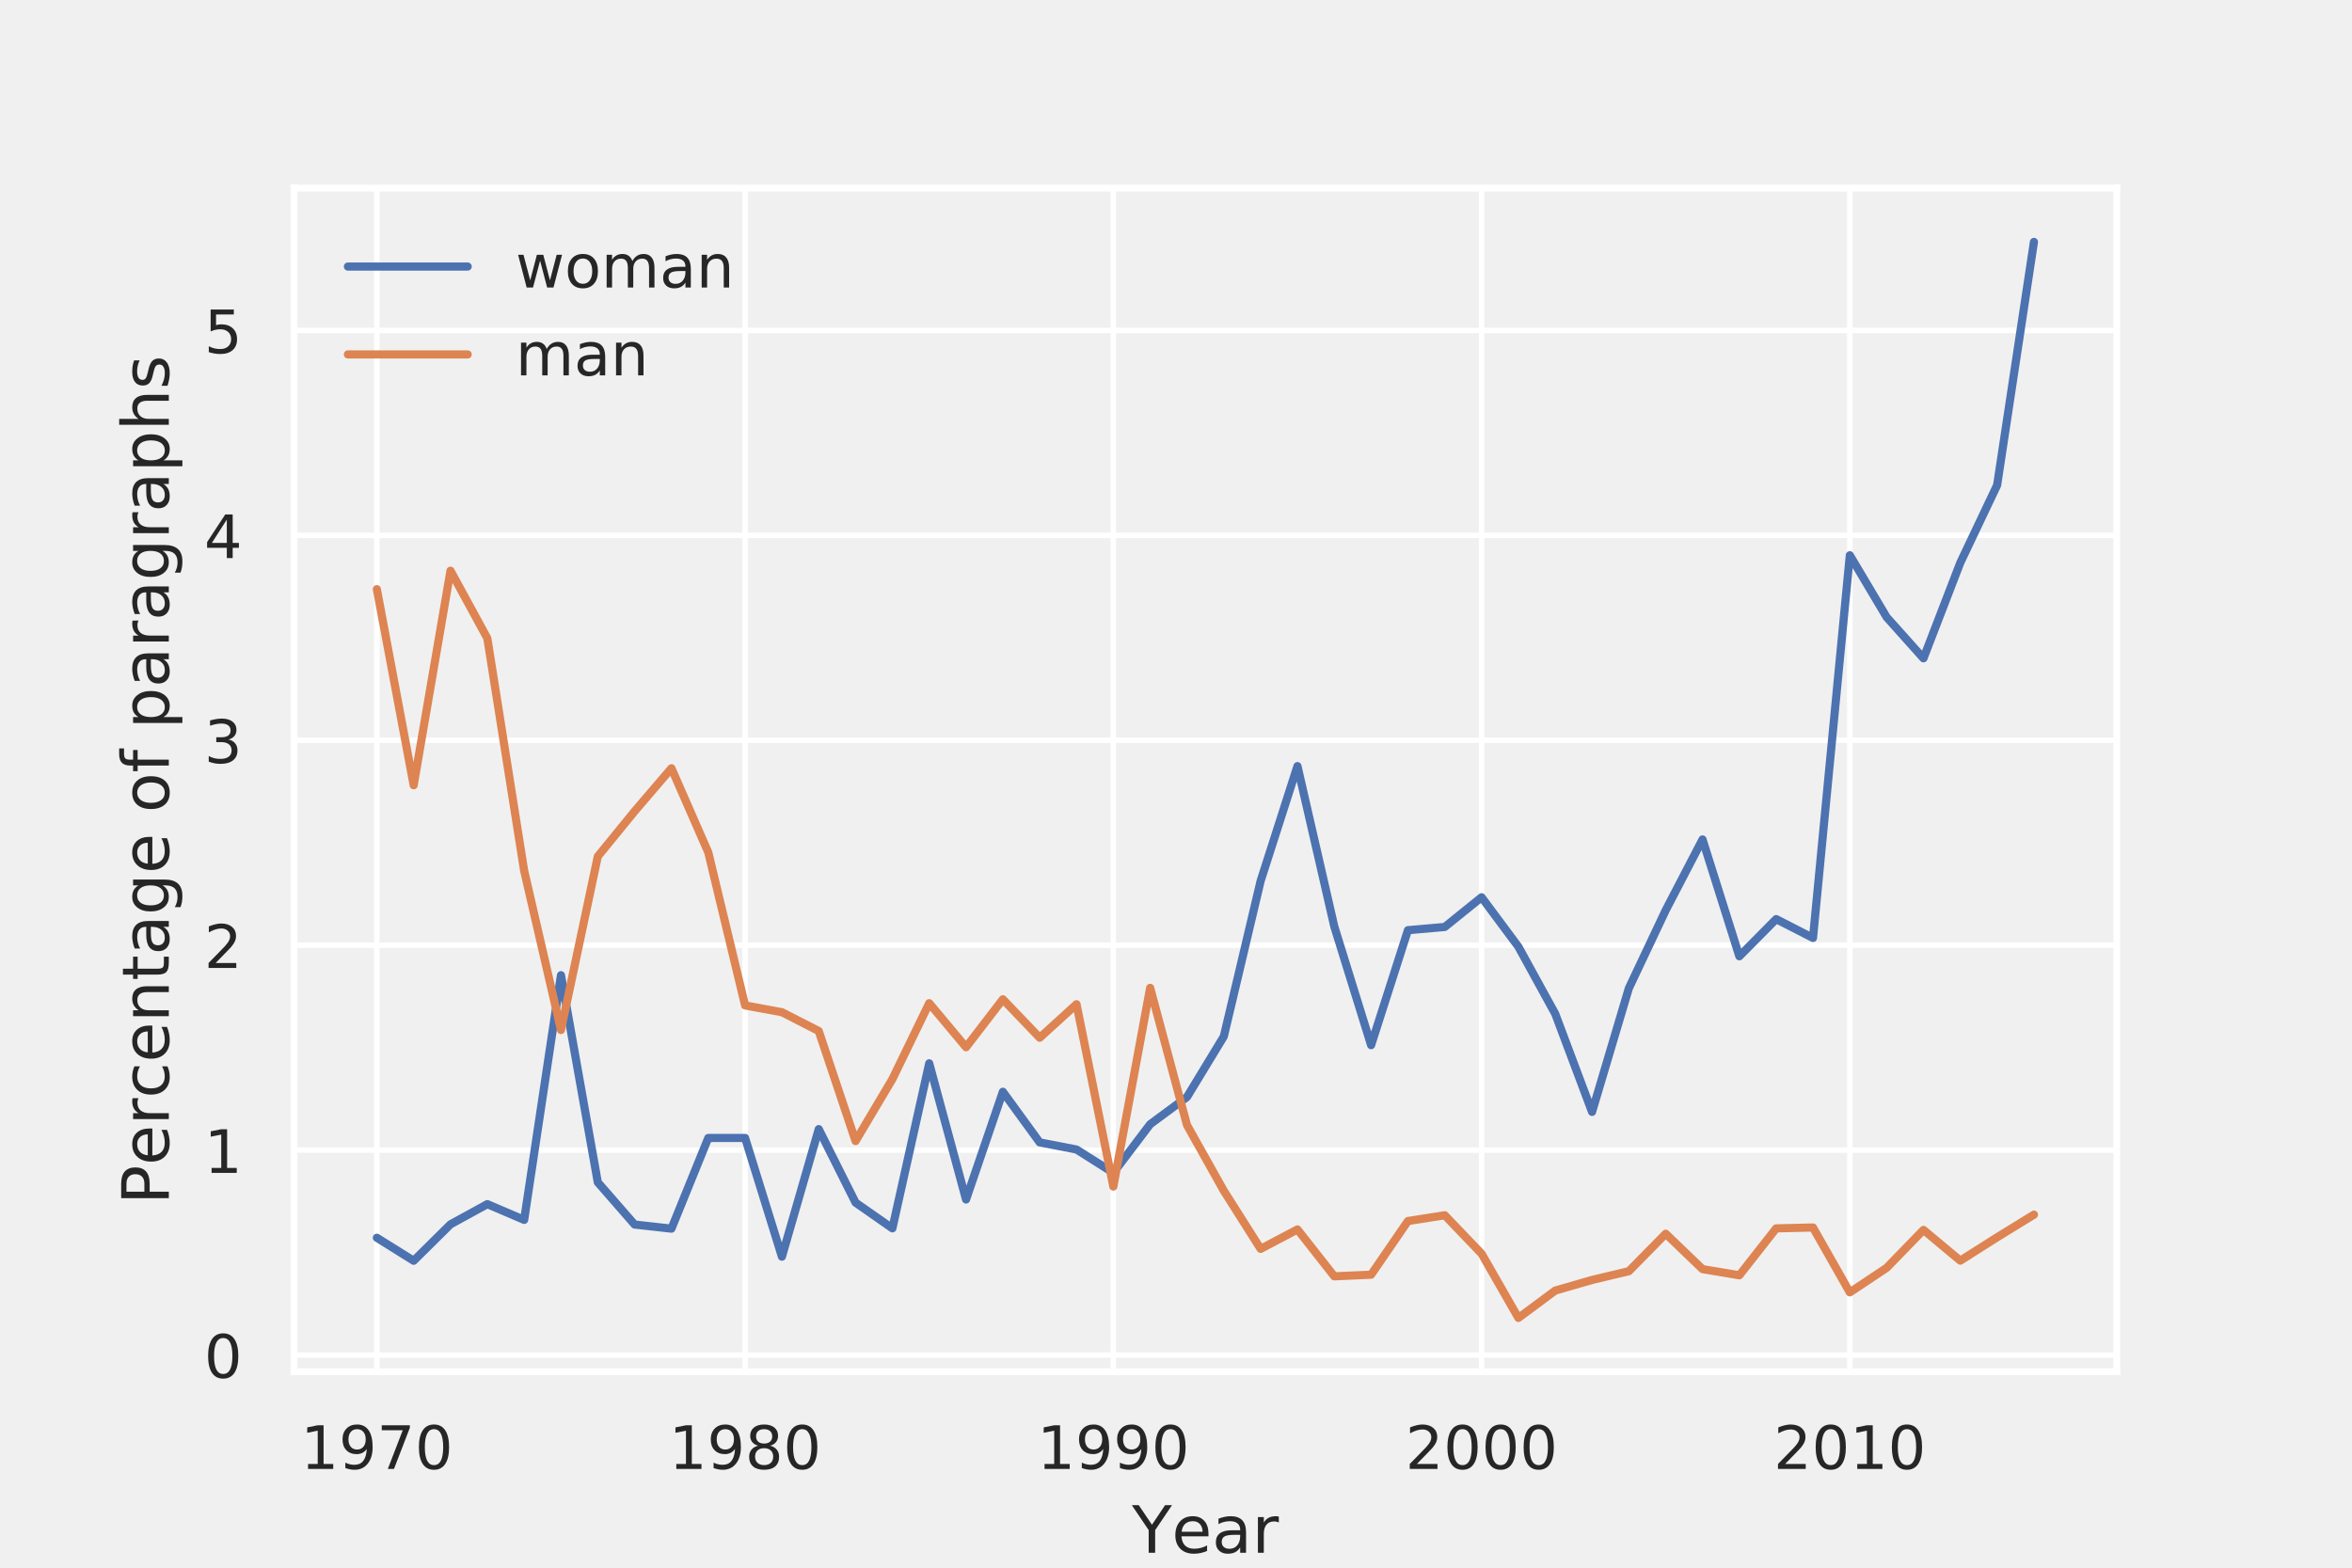
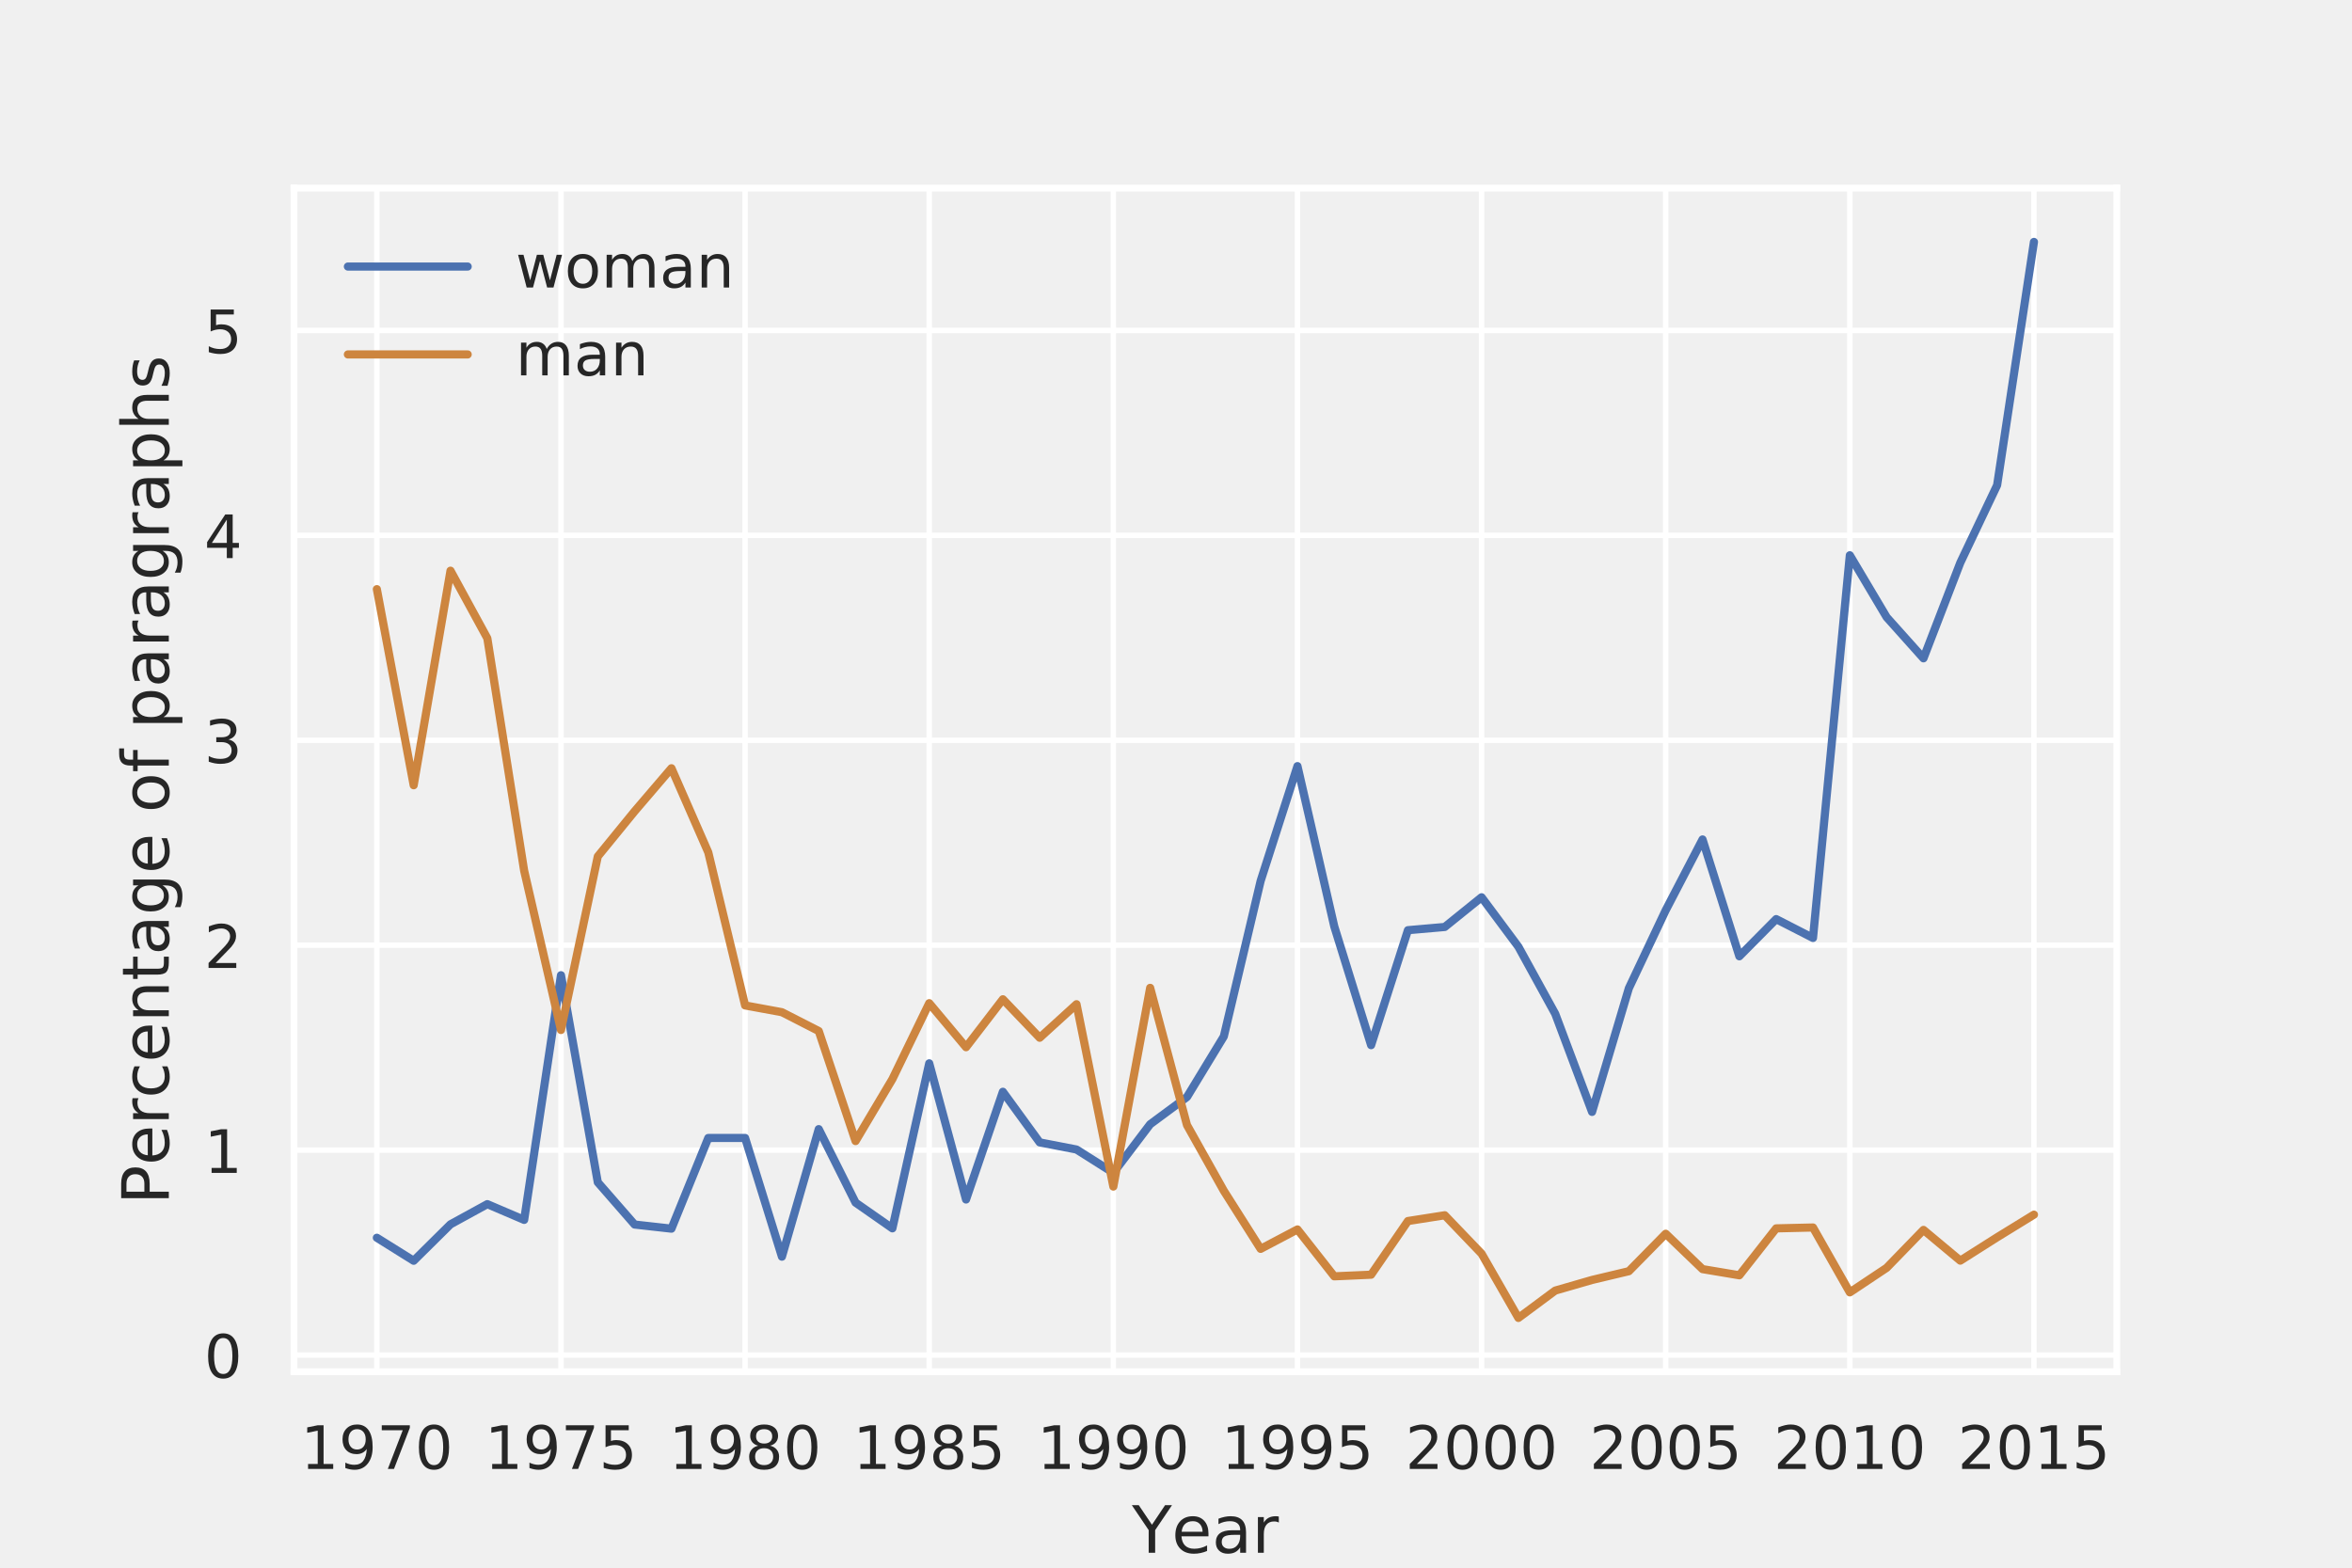
<svg xmlns="http://www.w3.org/2000/svg" xmlns:xlink="http://www.w3.org/1999/xlink" height="288pt" version="1.1" viewBox="0 0 432 288" width="432pt">
  <defs>
    <style type="text/css">
*{stroke-linecap:butt;stroke-linejoin:round;}
  </style>
  </defs>
  <g id="figure_1">
    <g id="patch_1">
      <path d="M 0 288  L 432 288  L 432 0  L 0 0  z " style="fill:none;" />
    </g>
    <g id="axes_1">
      <g id="patch_2">
        <path d="M 54 252  L 388.8 252  L 388.8 34.56  L 54 34.56  z " style="fill:none;" />
      </g>
      <g id="matplotlib.axis_1">
        <g id="xtick_1">
          <g id="line2d_1">
-             <path clip-path="url(#pd623289b02)" d="M 69.218 252  L 69.218 34.56  " style="fill:none;stroke:#ffffff;stroke-linecap:round;" />
+             <path clip-path="url(#p6d43232df7)" d="M 69.218 252  L 69.218 34.56  " style="fill:none;stroke:#ffffff;stroke-linecap:round;" />
          </g>
          <g id="text_1">
            <defs>
              <path d="M 12.406 8.297  L 28.516 8.297  L 28.516 63.922  L 10.984 60.406  L 10.984 69.391  L 28.422 72.906  L 38.281 72.906  L 38.281 8.297  L 54.391 8.297  L 54.391 0  L 12.406 0  z " id="DejaVuSans-49" />
              <path d="M 10.984 1.516  L 10.984 10.5  Q 14.703 8.734 18.5 7.812  Q 22.312 6.891 25.984 6.891  Q 35.75 6.891 40.891 13.453  Q 46.047 20.016 46.781 33.406  Q 43.953 29.203 39.594 26.953  Q 35.25 24.703 29.984 24.703  Q 19.047 24.703 12.672 31.312  Q 6.297 37.938 6.297 49.422  Q 6.297 60.641 12.938 67.422  Q 19.578 74.219 30.609 74.219  Q 43.266 74.219 49.922 64.516  Q 56.594 54.828 56.594 36.375  Q 56.594 19.141 48.406 8.859  Q 40.234 -1.422 26.422 -1.422  Q 22.703 -1.422 18.891 -0.688  Q 15.094 0.047 10.984 1.516  z M 30.609 32.422  Q 37.25 32.422 41.125 36.953  Q 45.016 41.5 45.016 49.422  Q 45.016 57.281 41.125 61.844  Q 37.25 66.406 30.609 66.406  Q 23.969 66.406 20.094 61.844  Q 16.219 57.281 16.219 49.422  Q 16.219 41.5 20.094 36.953  Q 23.969 32.422 30.609 32.422  z " id="DejaVuSans-57" />
              <path d="M 8.203 72.906  L 55.078 72.906  L 55.078 68.703  L 28.609 0  L 18.312 0  L 43.219 64.594  L 8.203 64.594  z " id="DejaVuSans-55" />
              <path d="M 31.781 66.406  Q 24.172 66.406 20.328 58.906  Q 16.5 51.422 16.5 36.375  Q 16.5 21.391 20.328 13.891  Q 24.172 6.391 31.781 6.391  Q 39.453 6.391 43.281 13.891  Q 47.125 21.391 47.125 36.375  Q 47.125 51.422 43.281 58.906  Q 39.453 66.406 31.781 66.406  z M 31.781 74.219  Q 44.047 74.219 50.516 64.516  Q 56.984 54.828 56.984 36.375  Q 56.984 17.969 50.516 8.266  Q 44.047 -1.422 31.781 -1.422  Q 19.531 -1.422 13.062 8.266  Q 6.594 17.969 6.594 36.375  Q 6.594 54.828 13.062 64.516  Q 19.531 74.219 31.781 74.219  z " id="DejaVuSans-48" />
            </defs>
            <g style="fill:#262626;" transform="translate(55.22068 269.8583)scale(0.11 -0.11)">
              <use xlink:href="#DejaVuSans-49" />
              <use x="63.623" xlink:href="#DejaVuSans-57" />
              <use x="127.246" xlink:href="#DejaVuSans-55" />
              <use x="190.869" xlink:href="#DejaVuSans-48" />
            </g>
          </g>
        </g>
        <g id="xtick_2">
          <g id="line2d_2">
-             <path clip-path="url(#pd623289b02)" d="M 136.855 252  L 136.855 34.56  " style="fill:none;stroke:#ffffff;stroke-linecap:round;" />
+             <path clip-path="url(#p6d43232df7)" d="M 103.036 252  L 103.036 34.56  " style="fill:none;stroke:#ffffff;stroke-linecap:round;" />
          </g>
          <g id="text_2">
            <defs>
-               <path d="M 31.781 34.625  Q 24.75 34.625 20.719 30.859  Q 16.703 27.094 16.703 20.516  Q 16.703 13.922 20.719 10.156  Q 24.75 6.391 31.781 6.391  Q 38.812 6.391 42.859 10.172  Q 46.922 13.969 46.922 20.516  Q 46.922 27.094 42.891 30.859  Q 38.875 34.625 31.781 34.625  z M 21.922 38.812  Q 15.578 40.375 12.031 44.719  Q 8.5 49.078 8.5 55.328  Q 8.5 64.062 14.719 69.141  Q 20.953 74.219 31.781 74.219  Q 42.672 74.219 48.875 69.141  Q 55.078 64.062 55.078 55.328  Q 55.078 49.078 51.531 44.719  Q 48 40.375 41.703 38.812  Q 48.828 37.156 52.797 32.312  Q 56.781 27.484 56.781 20.516  Q 56.781 9.906 50.312 4.234  Q 43.844 -1.422 31.781 -1.422  Q 19.734 -1.422 13.25 4.234  Q 6.781 9.906 6.781 20.516  Q 6.781 27.484 10.781 32.312  Q 14.797 37.156 21.922 38.812  z M 18.312 54.391  Q 18.312 48.734 21.844 45.562  Q 25.391 42.391 31.781 42.391  Q 38.141 42.391 41.719 45.562  Q 45.312 48.734 45.312 54.391  Q 45.312 60.062 41.719 63.234  Q 38.141 66.406 31.781 66.406  Q 25.391 66.406 21.844 63.234  Q 18.312 60.062 18.312 54.391  z " id="DejaVuSans-56" />
-             </defs>
-             <g style="fill:#262626;" transform="translate(122.857 269.8583)scale(0.11 -0.11)">
-               <use xlink:href="#DejaVuSans-49" />
-               <use x="63.623" xlink:href="#DejaVuSans-57" />
-               <use x="127.246" xlink:href="#DejaVuSans-56" />
-               <use x="190.869" xlink:href="#DejaVuSans-48" />
+               <path d="M 10.797 72.906  L 49.516 72.906  L 49.516 64.594  L 19.828 64.594  L 19.828 46.734  Q 21.969 47.469 24.109 47.828  Q 26.266 48.188 28.422 48.188  Q 40.625 48.188 47.75 41.5  Q 54.891 34.812 54.891 23.391  Q 54.891 11.625 47.562 5.094  Q 40.234 -1.422 26.906 -1.422  Q 22.312 -1.422 17.547 -0.641  Q 12.797 0.141 7.719 1.703  L 7.719 11.625  Q 12.109 9.234 16.797 8.062  Q 21.484 6.891 26.703 6.891  Q 35.156 6.891 40.078 11.328  Q 45.016 15.766 45.016 23.391  Q 45.016 31 40.078 35.438  Q 35.156 39.891 26.703 39.891  Q 22.75 39.891 18.812 39.016  Q 14.891 38.141 10.797 36.281  z " id="DejaVuSans-53" />
+             </defs>
+             <g style="fill:#262626;" transform="translate(89.03886 269.8583)scale(0.11 -0.11)">
+               <use xlink:href="#DejaVuSans-49" />
+               <use x="63.623" xlink:href="#DejaVuSans-57" />
+               <use x="127.246" xlink:href="#DejaVuSans-55" />
+               <use x="190.869" xlink:href="#DejaVuSans-53" />
            </g>
          </g>
        </g>
        <g id="xtick_3">
          <g id="line2d_3">
-             <path clip-path="url(#pd623289b02)" d="M 204.491 252  L 204.491 34.56  " style="fill:none;stroke:#ffffff;stroke-linecap:round;" />
+             <path clip-path="url(#p6d43232df7)" d="M 136.855 252  L 136.855 34.56  " style="fill:none;stroke:#ffffff;stroke-linecap:round;" />
          </g>
          <g id="text_3">
-             <g style="fill:#262626;" transform="translate(190.4934 269.8583)scale(0.11 -0.11)">
-               <use xlink:href="#DejaVuSans-49" />
-               <use x="63.623" xlink:href="#DejaVuSans-57" />
-               <use x="127.246" xlink:href="#DejaVuSans-57" />
+             <defs>
+               <path d="M 31.781 34.625  Q 24.75 34.625 20.719 30.859  Q 16.703 27.094 16.703 20.516  Q 16.703 13.922 20.719 10.156  Q 24.75 6.391 31.781 6.391  Q 38.812 6.391 42.859 10.172  Q 46.922 13.969 46.922 20.516  Q 46.922 27.094 42.891 30.859  Q 38.875 34.625 31.781 34.625  z M 21.922 38.812  Q 15.578 40.375 12.031 44.719  Q 8.5 49.078 8.5 55.328  Q 8.5 64.062 14.719 69.141  Q 20.953 74.219 31.781 74.219  Q 42.672 74.219 48.875 69.141  Q 55.078 64.062 55.078 55.328  Q 55.078 49.078 51.531 44.719  Q 48 40.375 41.703 38.812  Q 48.828 37.156 52.797 32.312  Q 56.781 27.484 56.781 20.516  Q 56.781 9.906 50.312 4.234  Q 43.844 -1.422 31.781 -1.422  Q 19.734 -1.422 13.25 4.234  Q 6.781 9.906 6.781 20.516  Q 6.781 27.484 10.781 32.312  Q 14.797 37.156 21.922 38.812  z M 18.312 54.391  Q 18.312 48.734 21.844 45.562  Q 25.391 42.391 31.781 42.391  Q 38.141 42.391 41.719 45.562  Q 45.312 48.734 45.312 54.391  Q 45.312 60.062 41.719 63.234  Q 38.141 66.406 31.781 66.406  Q 25.391 66.406 21.844 63.234  Q 18.312 60.062 18.312 54.391  z " id="DejaVuSans-56" />
+             </defs>
+             <g style="fill:#262626;" transform="translate(122.857 269.8583)scale(0.11 -0.11)">
+               <use xlink:href="#DejaVuSans-49" />
+               <use x="63.623" xlink:href="#DejaVuSans-57" />
+               <use x="127.246" xlink:href="#DejaVuSans-56" />
              <use x="190.869" xlink:href="#DejaVuSans-48" />
            </g>
          </g>
        </g>
        <g id="xtick_4">
          <g id="line2d_4">
-             <path clip-path="url(#pd623289b02)" d="M 272.127 252  L 272.127 34.56  " style="fill:none;stroke:#ffffff;stroke-linecap:round;" />
+             <path clip-path="url(#p6d43232df7)" d="M 170.673 252  L 170.673 34.56  " style="fill:none;stroke:#ffffff;stroke-linecap:round;" />
          </g>
          <g id="text_4">
+             <g style="fill:#262626;" transform="translate(156.6752 269.8583)scale(0.11 -0.11)">
+               <use xlink:href="#DejaVuSans-49" />
+               <use x="63.623" xlink:href="#DejaVuSans-57" />
+               <use x="127.246" xlink:href="#DejaVuSans-56" />
+               <use x="190.869" xlink:href="#DejaVuSans-53" />
+             </g>
+           </g>
+         </g>
+         <g id="xtick_5">
+           <g id="line2d_5">
+             <path clip-path="url(#p6d43232df7)" d="M 204.491 252  L 204.491 34.56  " style="fill:none;stroke:#ffffff;stroke-linecap:round;" />
+           </g>
+           <g id="text_5">
+             <g style="fill:#262626;" transform="translate(190.4934 269.8583)scale(0.11 -0.11)">
+               <use xlink:href="#DejaVuSans-49" />
+               <use x="63.623" xlink:href="#DejaVuSans-57" />
+               <use x="127.246" xlink:href="#DejaVuSans-57" />
+               <use x="190.869" xlink:href="#DejaVuSans-48" />
+             </g>
+           </g>
+         </g>
+         <g id="xtick_6">
+           <g id="line2d_6">
+             <path clip-path="url(#p6d43232df7)" d="M 238.309 252  L 238.309 34.56  " style="fill:none;stroke:#ffffff;stroke-linecap:round;" />
+           </g>
+           <g id="text_6">
+             <g style="fill:#262626;" transform="translate(224.3116 269.8583)scale(0.11 -0.11)">
+               <use xlink:href="#DejaVuSans-49" />
+               <use x="63.623" xlink:href="#DejaVuSans-57" />
+               <use x="127.246" xlink:href="#DejaVuSans-57" />
+               <use x="190.869" xlink:href="#DejaVuSans-53" />
+             </g>
+           </g>
+         </g>
+         <g id="xtick_7">
+           <g id="line2d_7">
+             <path clip-path="url(#p6d43232df7)" d="M 272.127 252  L 272.127 34.56  " style="fill:none;stroke:#ffffff;stroke-linecap:round;" />
+           </g>
+           <g id="text_7">
            <defs>
              <path d="M 19.188 8.297  L 53.609 8.297  L 53.609 0  L 7.328 0  L 7.328 8.297  Q 12.938 14.109 22.625 23.891  Q 32.328 33.688 34.812 36.531  Q 39.547 41.844 41.422 45.531  Q 43.312 49.219 43.312 52.781  Q 43.312 58.594 39.234 62.25  Q 35.156 65.922 28.609 65.922  Q 23.969 65.922 18.812 64.312  Q 13.672 62.703 7.812 59.422  L 7.812 69.391  Q 13.766 71.781 18.938 73  Q 24.125 74.219 28.422 74.219  Q 39.75 74.219 46.484 68.547  Q 53.219 62.891 53.219 53.422  Q 53.219 48.922 51.531 44.891  Q 49.859 40.875 45.406 35.406  Q 44.188 33.984 37.641 27.219  Q 31.109 20.453 19.188 8.297  z " id="DejaVuSans-50" />
            </defs>
            <g style="fill:#262626;" transform="translate(258.1298 269.8583)scale(0.11 -0.11)">
              <use xlink:href="#DejaVuSans-50" />
              <use x="63.623" xlink:href="#DejaVuSans-48" />
              <use x="127.246" xlink:href="#DejaVuSans-48" />
              <use x="190.869" xlink:href="#DejaVuSans-48" />
            </g>
          </g>
        </g>
-         <g id="xtick_5">
-           <g id="line2d_5">
-             <path clip-path="url(#pd623289b02)" d="M 339.764 252  L 339.764 34.56  " style="fill:none;stroke:#ffffff;stroke-linecap:round;" />
-           </g>
-           <g id="text_5">
+         <g id="xtick_8">
+           <g id="line2d_8">
+             <path clip-path="url(#p6d43232df7)" d="M 305.945 252  L 305.945 34.56  " style="fill:none;stroke:#ffffff;stroke-linecap:round;" />
+           </g>
+           <g id="text_8">
+             <g style="fill:#262626;" transform="translate(291.948 269.8583)scale(0.11 -0.11)">
+               <use xlink:href="#DejaVuSans-50" />
+               <use x="63.623" xlink:href="#DejaVuSans-48" />
+               <use x="127.246" xlink:href="#DejaVuSans-48" />
+               <use x="190.869" xlink:href="#DejaVuSans-53" />
+             </g>
+           </g>
+         </g>
+         <g id="xtick_9">
+           <g id="line2d_9">
+             <path clip-path="url(#p6d43232df7)" d="M 339.764 252  L 339.764 34.56  " style="fill:none;stroke:#ffffff;stroke-linecap:round;" />
+           </g>
+           <g id="text_9">
            <g style="fill:#262626;" transform="translate(325.7661 269.8583)scale(0.11 -0.11)">
              <use xlink:href="#DejaVuSans-50" />
              <use x="63.623" xlink:href="#DejaVuSans-48" />
              <use x="127.246" xlink:href="#DejaVuSans-49" />
              <use x="190.869" xlink:href="#DejaVuSans-48" />
            </g>
          </g>
        </g>
-         <g id="text_6">
+         <g id="xtick_10">
+           <g id="line2d_10">
+             <path clip-path="url(#p6d43232df7)" d="M 373.582 252  L 373.582 34.56  " style="fill:none;stroke:#ffffff;stroke-linecap:round;" />
+           </g>
+           <g id="text_10">
+             <g style="fill:#262626;" transform="translate(359.5843 269.8583)scale(0.11 -0.11)">
+               <use xlink:href="#DejaVuSans-50" />
+               <use x="63.623" xlink:href="#DejaVuSans-48" />
+               <use x="127.246" xlink:href="#DejaVuSans-49" />
+               <use x="190.869" xlink:href="#DejaVuSans-53" />
+             </g>
+           </g>
+         </g>
+         <g id="text_11">
          <defs>
            <path d="M -0.203 72.906  L 10.406 72.906  L 30.609 42.922  L 50.688 72.906  L 61.281 72.906  L 35.5 34.719  L 35.5 0  L 25.594 0  L 25.594 34.719  z " id="DejaVuSans-89" />
            <path d="M 56.203 29.594  L 56.203 25.203  L 14.891 25.203  Q 15.484 15.922 20.484 11.062  Q 25.484 6.203 34.422 6.203  Q 39.594 6.203 44.453 7.469  Q 49.312 8.734 54.109 11.281  L 54.109 2.781  Q 49.266 0.734 44.188 -0.344  Q 39.109 -1.422 33.891 -1.422  Q 20.797 -1.422 13.156 6.188  Q 5.516 13.812 5.516 26.812  Q 5.516 40.234 12.766 48.109  Q 20.016 56 32.328 56  Q 43.359 56 49.781 48.891  Q 56.203 41.797 56.203 29.594  z M 47.219 32.234  Q 47.125 39.594 43.094 43.984  Q 39.062 48.391 32.422 48.391  Q 24.906 48.391 20.391 44.141  Q 15.875 39.891 15.188 32.172  z " id="DejaVuSans-101" />
            <path d="M 34.281 27.484  Q 23.391 27.484 19.188 25  Q 14.984 22.516 14.984 16.5  Q 14.984 11.719 18.141 8.906  Q 21.297 6.109 26.703 6.109  Q 34.188 6.109 38.703 11.406  Q 43.219 16.703 43.219 25.484  L 43.219 27.484  z M 52.203 31.203  L 52.203 0  L 43.219 0  L 43.219 8.297  Q 40.141 3.328 35.547 0.953  Q 30.953 -1.422 24.312 -1.422  Q 15.922 -1.422 10.953 3.297  Q 6 8.016 6 15.922  Q 6 25.141 12.172 29.828  Q 18.359 34.516 30.609 34.516  L 43.219 34.516  L 43.219 35.406  Q 43.219 41.609 39.141 45  Q 35.062 48.391 27.688 48.391  Q 23 48.391 18.547 47.266  Q 14.109 46.141 10.016 43.891  L 10.016 52.203  Q 14.938 54.109 19.578 55.047  Q 24.219 56 28.609 56  Q 40.484 56 46.344 49.844  Q 52.203 43.703 52.203 31.203  z " id="DejaVuSans-97" />
            <path d="M 41.109 46.297  Q 39.594 47.172 37.812 47.578  Q 36.031 48 33.891 48  Q 26.266 48 22.188 43.047  Q 18.109 38.094 18.109 28.812  L 18.109 0  L 9.078 0  L 9.078 54.688  L 18.109 54.688  L 18.109 46.188  Q 20.953 51.172 25.484 53.578  Q 30.031 56 36.531 56  Q 37.453 56 38.578 55.875  Q 39.703 55.766 41.062 55.516  z " id="DejaVuSans-114" />
          </defs>
          <g style="fill:#262626;" transform="translate(207.9122 285.2641)scale(0.12 -0.12)">
            <use xlink:href="#DejaVuSans-89" />
            <use x="60.881" xlink:href="#DejaVuSans-101" />
            <use x="122.404" xlink:href="#DejaVuSans-97" />
            <use x="183.684" xlink:href="#DejaVuSans-114" />
          </g>
        </g>
      </g>
      <g id="matplotlib.axis_2">
        <g id="ytick_1">
-           <g id="line2d_6">
-             <path clip-path="url(#pd623289b02)" d="M 54 248.935  L 388.8 248.935  " style="fill:none;stroke:#ffffff;stroke-linecap:round;" />
-           </g>
-           <g id="text_7">
+           <g id="line2d_11">
+             <path clip-path="url(#p6d43232df7)" d="M 54 248.935  L 388.8 248.935  " style="fill:none;stroke:#ffffff;stroke-linecap:round;" />
+           </g>
+           <g id="text_12">
            <g style="fill:#262626;" transform="translate(37.50125 253.1143)scale(0.11 -0.11)">
              <use xlink:href="#DejaVuSans-48" />
            </g>
          </g>
        </g>
        <g id="ytick_2">
-           <g id="line2d_7">
-             <path clip-path="url(#pd623289b02)" d="M 54 211.288  L 388.8 211.288  " style="fill:none;stroke:#ffffff;stroke-linecap:round;" />
-           </g>
-           <g id="text_8">
+           <g id="line2d_12">
+             <path clip-path="url(#p6d43232df7)" d="M 54 211.288  L 388.8 211.288  " style="fill:none;stroke:#ffffff;stroke-linecap:round;" />
+           </g>
+           <g id="text_13">
            <g style="fill:#262626;" transform="translate(37.50125 215.4676)scale(0.11 -0.11)">
              <use xlink:href="#DejaVuSans-49" />
            </g>
          </g>
        </g>
        <g id="ytick_3">
-           <g id="line2d_8">
-             <path clip-path="url(#pd623289b02)" d="M 54 173.642  L 388.8 173.642  " style="fill:none;stroke:#ffffff;stroke-linecap:round;" />
-           </g>
-           <g id="text_9">
+           <g id="line2d_13">
+             <path clip-path="url(#p6d43232df7)" d="M 54 173.642  L 388.8 173.642  " style="fill:none;stroke:#ffffff;stroke-linecap:round;" />
+           </g>
+           <g id="text_14">
            <g style="fill:#262626;" transform="translate(37.50125 177.8209)scale(0.11 -0.11)">
              <use xlink:href="#DejaVuSans-50" />
            </g>
          </g>
        </g>
        <g id="ytick_4">
-           <g id="line2d_9">
-             <path clip-path="url(#pd623289b02)" d="M 54 135.995  L 388.8 135.995  " style="fill:none;stroke:#ffffff;stroke-linecap:round;" />
-           </g>
-           <g id="text_10">
+           <g id="line2d_14">
+             <path clip-path="url(#p6d43232df7)" d="M 54 135.995  L 388.8 135.995  " style="fill:none;stroke:#ffffff;stroke-linecap:round;" />
+           </g>
+           <g id="text_15">
            <defs>
              <path d="M 40.578 39.312  Q 47.656 37.797 51.625 33  Q 55.609 28.219 55.609 21.188  Q 55.609 10.406 48.188 4.484  Q 40.766 -1.422 27.094 -1.422  Q 22.516 -1.422 17.656 -0.516  Q 12.797 0.391 7.625 2.203  L 7.625 11.719  Q 11.719 9.328 16.594 8.109  Q 21.484 6.891 26.812 6.891  Q 36.078 6.891 40.938 10.547  Q 45.797 14.203 45.797 21.188  Q 45.797 27.641 41.281 31.266  Q 36.766 34.906 28.719 34.906  L 20.219 34.906  L 20.219 43.016  L 29.109 43.016  Q 36.375 43.016 40.234 45.922  Q 44.094 48.828 44.094 54.297  Q 44.094 59.906 40.109 62.906  Q 36.141 65.922 28.719 65.922  Q 24.656 65.922 20.016 65.031  Q 15.375 64.156 9.812 62.312  L 9.812 71.094  Q 15.438 72.656 20.344 73.438  Q 25.25 74.219 29.594 74.219  Q 40.828 74.219 47.359 69.109  Q 53.906 64.016 53.906 55.328  Q 53.906 49.266 50.438 45.094  Q 46.969 40.922 40.578 39.312  z " id="DejaVuSans-51" />
            </defs>
            <g style="fill:#262626;" transform="translate(37.50125 140.1742)scale(0.11 -0.11)">
              <use xlink:href="#DejaVuSans-51" />
            </g>
          </g>
        </g>
        <g id="ytick_5">
-           <g id="line2d_10">
-             <path clip-path="url(#pd623289b02)" d="M 54 98.348  L 388.8 98.348  " style="fill:none;stroke:#ffffff;stroke-linecap:round;" />
-           </g>
-           <g id="text_11">
+           <g id="line2d_15">
+             <path clip-path="url(#p6d43232df7)" d="M 54 98.348  L 388.8 98.348  " style="fill:none;stroke:#ffffff;stroke-linecap:round;" />
+           </g>
+           <g id="text_16">
            <defs>
              <path d="M 37.797 64.312  L 12.891 25.391  L 37.797 25.391  z M 35.203 72.906  L 47.609 72.906  L 47.609 25.391  L 58.016 25.391  L 58.016 17.188  L 47.609 17.188  L 47.609 0  L 37.797 0  L 37.797 17.188  L 4.891 17.188  L 4.891 26.703  z " id="DejaVuSans-52" />
            </defs>
            <g style="fill:#262626;" transform="translate(37.50125 102.5275)scale(0.11 -0.11)">
              <use xlink:href="#DejaVuSans-52" />
            </g>
          </g>
        </g>
        <g id="ytick_6">
-           <g id="line2d_11">
-             <path clip-path="url(#pd623289b02)" d="M 54 60.702  L 388.8 60.702  " style="fill:none;stroke:#ffffff;stroke-linecap:round;" />
-           </g>
-           <g id="text_12">
-             <defs>
-               <path d="M 10.797 72.906  L 49.516 72.906  L 49.516 64.594  L 19.828 64.594  L 19.828 46.734  Q 21.969 47.469 24.109 47.828  Q 26.266 48.188 28.422 48.188  Q 40.625 48.188 47.75 41.5  Q 54.891 34.812 54.891 23.391  Q 54.891 11.625 47.562 5.094  Q 40.234 -1.422 26.906 -1.422  Q 22.312 -1.422 17.547 -0.641  Q 12.797 0.141 7.719 1.703  L 7.719 11.625  Q 12.109 9.234 16.797 8.062  Q 21.484 6.891 26.703 6.891  Q 35.156 6.891 40.078 11.328  Q 45.016 15.766 45.016 23.391  Q 45.016 31 40.078 35.438  Q 35.156 39.891 26.703 39.891  Q 22.75 39.891 18.812 39.016  Q 14.891 38.141 10.797 36.281  z " id="DejaVuSans-53" />
-             </defs>
+           <g id="line2d_16">
+             <path clip-path="url(#p6d43232df7)" d="M 54 60.702  L 388.8 60.702  " style="fill:none;stroke:#ffffff;stroke-linecap:round;" />
+           </g>
+           <g id="text_17">
            <g style="fill:#262626;" transform="translate(37.50125 64.88078)scale(0.11 -0.11)">
              <use xlink:href="#DejaVuSans-53" />
            </g>
          </g>
        </g>
-         <g id="text_13">
+         <g id="text_18">
          <defs>
            <path d="M 19.672 64.797  L 19.672 37.406  L 32.078 37.406  Q 38.969 37.406 42.719 40.969  Q 46.484 44.531 46.484 51.125  Q 46.484 57.672 42.719 61.234  Q 38.969 64.797 32.078 64.797  z M 9.812 72.906  L 32.078 72.906  Q 44.344 72.906 50.609 67.359  Q 56.891 61.812 56.891 51.125  Q 56.891 40.328 50.609 34.812  Q 44.344 29.297 32.078 29.297  L 19.672 29.297  L 19.672 0  L 9.812 0  z " id="DejaVuSans-80" />
            <path d="M 48.781 52.594  L 48.781 44.188  Q 44.969 46.297 41.141 47.344  Q 37.312 48.391 33.406 48.391  Q 24.656 48.391 19.812 42.844  Q 14.984 37.312 14.984 27.297  Q 14.984 17.281 19.812 11.734  Q 24.656 6.203 33.406 6.203  Q 37.312 6.203 41.141 7.25  Q 44.969 8.297 48.781 10.406  L 48.781 2.094  Q 45.016 0.344 40.984 -0.531  Q 36.969 -1.422 32.422 -1.422  Q 20.062 -1.422 12.781 6.344  Q 5.516 14.109 5.516 27.297  Q 5.516 40.672 12.859 48.328  Q 20.219 56 33.016 56  Q 37.156 56 41.109 55.141  Q 45.062 54.297 48.781 52.594  z " id="DejaVuSans-99" />
            <path d="M 54.891 33.016  L 54.891 0  L 45.906 0  L 45.906 32.719  Q 45.906 40.484 42.875 44.328  Q 39.844 48.188 33.797 48.188  Q 26.516 48.188 22.312 43.547  Q 18.109 38.922 18.109 30.906  L 18.109 0  L 9.078 0  L 9.078 54.688  L 18.109 54.688  L 18.109 46.188  Q 21.344 51.125 25.703 53.562  Q 30.078 56 35.797 56  Q 45.219 56 50.047 50.172  Q 54.891 44.344 54.891 33.016  z " id="DejaVuSans-110" />
            <path d="M 18.312 70.219  L 18.312 54.688  L 36.812 54.688  L 36.812 47.703  L 18.312 47.703  L 18.312 18.016  Q 18.312 11.328 20.141 9.422  Q 21.969 7.516 27.594 7.516  L 36.812 7.516  L 36.812 0  L 27.594 0  Q 17.188 0 13.234 3.875  Q 9.281 7.766 9.281 18.016  L 9.281 47.703  L 2.688 47.703  L 2.688 54.688  L 9.281 54.688  L 9.281 70.219  z " id="DejaVuSans-116" />
            <path d="M 45.406 27.984  Q 45.406 37.75 41.375 43.109  Q 37.359 48.484 30.078 48.484  Q 22.859 48.484 18.828 43.109  Q 14.797 37.75 14.797 27.984  Q 14.797 18.266 18.828 12.891  Q 22.859 7.516 30.078 7.516  Q 37.359 7.516 41.375 12.891  Q 45.406 18.266 45.406 27.984  z M 54.391 6.781  Q 54.391 -7.172 48.188 -13.984  Q 42 -20.797 29.203 -20.797  Q 24.469 -20.797 20.266 -20.094  Q 16.062 -19.391 12.109 -17.922  L 12.109 -9.188  Q 16.062 -11.328 19.922 -12.344  Q 23.781 -13.375 27.781 -13.375  Q 36.625 -13.375 41.016 -8.766  Q 45.406 -4.156 45.406 5.172  L 45.406 9.625  Q 42.625 4.781 38.281 2.391  Q 33.938 0 27.875 0  Q 17.828 0 11.672 7.656  Q 5.516 15.328 5.516 27.984  Q 5.516 40.672 11.672 48.328  Q 17.828 56 27.875 56  Q 33.938 56 38.281 53.609  Q 42.625 51.219 45.406 46.391  L 45.406 54.688  L 54.391 54.688  z " id="DejaVuSans-103" />
            <path id="DejaVuSans-32" />
            <path d="M 30.609 48.391  Q 23.391 48.391 19.188 42.75  Q 14.984 37.109 14.984 27.297  Q 14.984 17.484 19.156 11.844  Q 23.344 6.203 30.609 6.203  Q 37.797 6.203 41.984 11.859  Q 46.188 17.531 46.188 27.297  Q 46.188 37.016 41.984 42.703  Q 37.797 48.391 30.609 48.391  z M 30.609 56  Q 42.328 56 49.016 48.375  Q 55.719 40.766 55.719 27.297  Q 55.719 13.875 49.016 6.219  Q 42.328 -1.422 30.609 -1.422  Q 18.844 -1.422 12.172 6.219  Q 5.516 13.875 5.516 27.297  Q 5.516 40.766 12.172 48.375  Q 18.844 56 30.609 56  z " id="DejaVuSans-111" />
            <path d="M 37.109 75.984  L 37.109 68.5  L 28.516 68.5  Q 23.688 68.5 21.797 66.547  Q 19.922 64.594 19.922 59.516  L 19.922 54.688  L 34.719 54.688  L 34.719 47.703  L 19.922 47.703  L 19.922 0  L 10.891 0  L 10.891 47.703  L 2.297 47.703  L 2.297 54.688  L 10.891 54.688  L 10.891 58.5  Q 10.891 67.625 15.141 71.797  Q 19.391 75.984 28.609 75.984  z " id="DejaVuSans-102" />
            <path d="M 18.109 8.203  L 18.109 -20.797  L 9.078 -20.797  L 9.078 54.688  L 18.109 54.688  L 18.109 46.391  Q 20.953 51.266 25.266 53.625  Q 29.594 56 35.594 56  Q 45.562 56 51.781 48.094  Q 58.016 40.188 58.016 27.297  Q 58.016 14.406 51.781 6.484  Q 45.562 -1.422 35.594 -1.422  Q 29.594 -1.422 25.266 0.953  Q 20.953 3.328 18.109 8.203  z M 48.688 27.297  Q 48.688 37.203 44.609 42.844  Q 40.531 48.484 33.406 48.484  Q 26.266 48.484 22.188 42.844  Q 18.109 37.203 18.109 27.297  Q 18.109 17.391 22.188 11.75  Q 26.266 6.109 33.406 6.109  Q 40.531 6.109 44.609 11.75  Q 48.688 17.391 48.688 27.297  z " id="DejaVuSans-112" />
            <path d="M 54.891 33.016  L 54.891 0  L 45.906 0  L 45.906 32.719  Q 45.906 40.484 42.875 44.328  Q 39.844 48.188 33.797 48.188  Q 26.516 48.188 22.312 43.547  Q 18.109 38.922 18.109 30.906  L 18.109 0  L 9.078 0  L 9.078 75.984  L 18.109 75.984  L 18.109 46.188  Q 21.344 51.125 25.703 53.562  Q 30.078 56 35.797 56  Q 45.219 56 50.047 50.172  Q 54.891 44.344 54.891 33.016  z " id="DejaVuSans-104" />
            <path d="M 44.281 53.078  L 44.281 44.578  Q 40.484 46.531 36.375 47.5  Q 32.281 48.484 27.875 48.484  Q 21.188 48.484 17.844 46.438  Q 14.5 44.391 14.5 40.281  Q 14.5 37.156 16.891 35.375  Q 19.281 33.594 26.516 31.984  L 29.594 31.297  Q 39.156 29.25 43.188 25.516  Q 47.219 21.781 47.219 15.094  Q 47.219 7.469 41.188 3.016  Q 35.156 -1.422 24.609 -1.422  Q 20.219 -1.422 15.453 -0.562  Q 10.688 0.297 5.422 2  L 5.422 11.281  Q 10.406 8.688 15.234 7.391  Q 20.062 6.109 24.812 6.109  Q 31.156 6.109 34.562 8.281  Q 37.984 10.453 37.984 14.406  Q 37.984 18.062 35.516 20.016  Q 33.062 21.969 24.703 23.781  L 21.578 24.516  Q 13.234 26.266 9.516 29.906  Q 5.812 33.547 5.812 39.891  Q 5.812 47.609 11.281 51.797  Q 16.75 56 26.812 56  Q 31.781 56 36.172 55.266  Q 40.578 54.547 44.281 53.078  z " id="DejaVuSans-115" />
          </defs>
          <g style="fill:#262626;" transform="translate(31.00562 221.2912)rotate(-90)scale(0.12 -0.12)">
            <use xlink:href="#DejaVuSans-80" />
            <use x="60.256" xlink:href="#DejaVuSans-101" />
            <use x="121.779" xlink:href="#DejaVuSans-114" />
            <use x="162.861" xlink:href="#DejaVuSans-99" />
            <use x="217.842" xlink:href="#DejaVuSans-101" />
            <use x="279.365" xlink:href="#DejaVuSans-110" />
            <use x="342.744" xlink:href="#DejaVuSans-116" />
            <use x="381.953" xlink:href="#DejaVuSans-97" />
            <use x="443.232" xlink:href="#DejaVuSans-103" />
            <use x="506.709" xlink:href="#DejaVuSans-101" />
            <use x="568.232" xlink:href="#DejaVuSans-32" />
            <use x="600.02" xlink:href="#DejaVuSans-111" />
            <use x="661.201" xlink:href="#DejaVuSans-102" />
            <use x="696.406" xlink:href="#DejaVuSans-32" />
            <use x="728.193" xlink:href="#DejaVuSans-112" />
            <use x="791.67" xlink:href="#DejaVuSans-97" />
            <use x="852.949" xlink:href="#DejaVuSans-114" />
            <use x="894.062" xlink:href="#DejaVuSans-97" />
            <use x="955.342" xlink:href="#DejaVuSans-103" />
            <use x="1018.818" xlink:href="#DejaVuSans-114" />
            <use x="1059.932" xlink:href="#DejaVuSans-97" />
            <use x="1121.211" xlink:href="#DejaVuSans-112" />
            <use x="1184.688" xlink:href="#DejaVuSans-104" />
            <use x="1248.066" xlink:href="#DejaVuSans-115" />
          </g>
        </g>
      </g>
-       <g id="line2d_12">
-         <path clip-path="url(#pd623289b02)" d="M 69.218 227.387  L 75.982 231.614  L 82.745 224.92  L 89.509 221.213  L 96.273 224.104  L 103.036 179.157  L 109.8 217.204  L 116.564 224.96  L 123.327 225.717  L 130.091 209.059  L 136.855 209.051  L 143.618 230.862  L 150.382 207.433  L 157.145 220.933  L 163.909 225.658  L 170.673 195.344  L 177.436 220.361  L 184.2 200.57  L 190.964 209.868  L 197.727 211.178  L 204.491 215.457  L 211.255 206.534  L 218.018 201.535  L 224.782 190.405  L 231.545 161.838  L 238.309 140.743  L 245.073 170.203  L 251.836 192.007  L 258.6 170.886  L 265.364 170.293  L 272.127 164.835  L 278.891 173.928  L 285.655 186.249  L 292.418 204.266  L 299.182 181.537  L 305.945 167.224  L 312.709 154.218  L 319.473 175.679  L 326.236 168.85  L 333 172.312  L 339.764 102.005  L 346.527 113.382  L 353.291 120.94  L 360.055 103.378  L 366.818 89.137  L 373.582 44.444  " style="fill:none;stroke:#4c72b0;stroke-linecap:round;stroke-width:1.5;" />
-       </g>
-       <g id="line2d_13">
-         <path clip-path="url(#pd623289b02)" d="M 69.218 108.235  L 75.982 144.256  L 82.745 104.846  L 89.509 117.255  L 96.273 159.957  L 103.036 189.221  L 109.8 157.333  L 116.564 149.039  L 123.327 141.136  L 130.091 156.589  L 136.855 184.706  L 143.618 185.953  L 150.382 189.413  L 157.145 209.625  L 163.909 198.243  L 170.673 184.294  L 177.436 192.382  L 184.2 183.576  L 190.964 190.645  L 197.727 184.487  L 204.491 217.984  L 211.255 181.479  L 218.018 206.688  L 224.782 218.756  L 231.545 229.429  L 238.309 225.861  L 245.073 234.474  L 251.836 234.176  L 258.6 224.316  L 265.364 223.256  L 272.127 230.313  L 278.891 242.116  L 285.655 237.094  L 292.418 235.14  L 299.182 233.53  L 305.945 226.65  L 312.709 233.149  L 319.473 234.284  L 326.236 225.663  L 333 225.505  L 339.764 237.424  L 346.527 232.915  L 353.291 225.946  L 360.055 231.592  L 366.818 227.303  L 373.582 223.143  " style="fill:none;stroke:#dd8452;stroke-linecap:round;stroke-width:1.5;" />
+       <g id="line2d_17">
+         <path clip-path="url(#p6d43232df7)" d="M 69.218 227.387  L 75.982 231.614  L 82.745 224.92  L 89.509 221.213  L 96.273 224.104  L 103.036 179.157  L 109.8 217.204  L 116.564 224.96  L 123.327 225.717  L 130.091 209.059  L 136.855 209.051  L 143.618 230.862  L 150.382 207.433  L 157.145 220.933  L 163.909 225.658  L 170.673 195.344  L 177.436 220.361  L 184.2 200.57  L 190.964 209.868  L 197.727 211.178  L 204.491 215.457  L 211.255 206.534  L 218.018 201.535  L 224.782 190.405  L 231.545 161.838  L 238.309 140.743  L 245.073 170.203  L 251.836 192.007  L 258.6 170.886  L 265.364 170.293  L 272.127 164.835  L 278.891 173.928  L 285.655 186.249  L 292.418 204.266  L 299.182 181.537  L 305.945 167.224  L 312.709 154.218  L 319.473 175.679  L 326.236 168.85  L 333 172.312  L 339.764 102.005  L 346.527 113.382  L 353.291 120.94  L 360.055 103.378  L 366.818 89.137  L 373.582 44.444  " style="fill:none;stroke:#4c72b0;stroke-linecap:round;stroke-width:1.5;" />
+       </g>
+       <g id="line2d_18">
+         <path clip-path="url(#p6d43232df7)" d="M 69.218 108.235  L 75.982 144.256  L 82.745 104.846  L 89.509 117.255  L 96.273 159.957  L 103.036 189.221  L 109.8 157.333  L 116.564 149.039  L 123.327 141.136  L 130.091 156.589  L 136.855 184.706  L 143.618 185.953  L 150.382 189.413  L 157.145 209.625  L 163.909 198.243  L 170.673 184.294  L 177.436 192.382  L 184.2 183.576  L 190.964 190.645  L 197.727 184.487  L 204.491 217.984  L 211.255 181.479  L 218.018 206.688  L 224.782 218.756  L 231.545 229.429  L 238.309 225.861  L 245.073 234.474  L 251.836 234.176  L 258.6 224.316  L 265.364 223.256  L 272.127 230.313  L 278.891 242.116  L 285.655 237.094  L 292.418 235.14  L 299.182 233.53  L 305.945 226.65  L 312.709 233.149  L 319.473 234.284  L 326.236 225.663  L 333 225.505  L 339.764 237.424  L 346.527 232.915  L 353.291 225.946  L 360.055 231.592  L 366.818 227.303  L 373.582 223.143  " style="fill:none;stroke:#cd853f;stroke-linecap:round;stroke-width:1.5;" />
      </g>
      <g id="patch_3">
        <path d="M 54 252  L 54 34.56  " style="fill:none;stroke:#ffffff;stroke-linecap:square;stroke-linejoin:miter;stroke-width:1.25;" />
      </g>
      <g id="patch_4">
        <path d="M 388.8 252  L 388.8 34.56  " style="fill:none;stroke:#ffffff;stroke-linecap:square;stroke-linejoin:miter;stroke-width:1.25;" />
      </g>
      <g id="patch_5">
        <path d="M 54 252  L 388.8 252  " style="fill:none;stroke:#ffffff;stroke-linecap:square;stroke-linejoin:miter;stroke-width:1.25;" />
      </g>
      <g id="patch_6">
        <path d="M 54 34.56  L 388.8 34.56  " style="fill:none;stroke:#ffffff;stroke-linecap:square;stroke-linejoin:miter;stroke-width:1.25;" />
      </g>
      <g id="legend_1">
        <g id="patch_7">
          <path d="M 61.7 75.652  L 137.053 75.652  Q 139.253 75.652 139.253 73.452  L 139.253 42.26  Q 139.253 40.06 137.053 40.06  L 61.7 40.06  Q 59.5 40.06 59.5 42.26  L 59.5 73.452  Q 59.5 75.652 61.7 75.652  z " style="fill:none;opacity:0;" />
        </g>
-         <g id="line2d_14">
+         <g id="line2d_19">
          <path d="M 63.9 48.968  L 85.9 48.968  " style="fill:none;stroke:#4c72b0;stroke-linecap:round;stroke-width:1.5;" />
        </g>
-         <g id="line2d_15" />
-         <g id="text_14">
+         <g id="line2d_20" />
+         <g id="text_19">
          <defs>
            <path d="M 4.203 54.688  L 13.188 54.688  L 24.422 12.016  L 35.594 54.688  L 46.188 54.688  L 57.422 12.016  L 68.609 54.688  L 77.594 54.688  L 63.281 0  L 52.688 0  L 40.922 44.828  L 29.109 0  L 18.5 0  z " id="DejaVuSans-119" />
            <path d="M 52 44.188  Q 55.375 50.25 60.062 53.125  Q 64.75 56 71.094 56  Q 79.641 56 84.281 50.016  Q 88.922 44.047 88.922 33.016  L 88.922 0  L 79.891 0  L 79.891 32.719  Q 79.891 40.578 77.094 44.375  Q 74.312 48.188 68.609 48.188  Q 61.625 48.188 57.562 43.547  Q 53.516 38.922 53.516 30.906  L 53.516 0  L 44.484 0  L 44.484 32.719  Q 44.484 40.625 41.703 44.406  Q 38.922 48.188 33.109 48.188  Q 26.219 48.188 22.156 43.531  Q 18.109 38.875 18.109 30.906  L 18.109 0  L 9.078 0  L 9.078 54.688  L 18.109 54.688  L 18.109 46.188  Q 21.188 51.219 25.484 53.609  Q 29.781 56 35.688 56  Q 41.656 56 45.828 52.969  Q 50 49.953 52 44.188  z " id="DejaVuSans-109" />
          </defs>
          <g style="fill:#262626;" transform="translate(94.7 52.81828)scale(0.11 -0.11)">
            <use xlink:href="#DejaVuSans-119" />
            <use x="81.787" xlink:href="#DejaVuSans-111" />
            <use x="142.969" xlink:href="#DejaVuSans-109" />
            <use x="240.381" xlink:href="#DejaVuSans-97" />
            <use x="301.66" xlink:href="#DejaVuSans-110" />
          </g>
        </g>
-         <g id="line2d_16">
-           <path d="M 63.9 65.114  L 85.9 65.114  " style="fill:none;stroke:#dd8452;stroke-linecap:round;stroke-width:1.5;" />
-         </g>
-         <g id="line2d_17" />
-         <g id="text_15">
+         <g id="line2d_21">
+           <path d="M 63.9 65.114  L 85.9 65.114  " style="fill:none;stroke:#cd853f;stroke-linecap:round;stroke-width:1.5;" />
+         </g>
+         <g id="line2d_22" />
+         <g id="text_20">
          <g style="fill:#262626;" transform="translate(94.7 68.96422)scale(0.11 -0.11)">
            <use xlink:href="#DejaVuSans-109" />
            <use x="97.412" xlink:href="#DejaVuSans-97" />
            <use x="158.691" xlink:href="#DejaVuSans-110" />
          </g>
        </g>
      </g>
    </g>
  </g>
  <defs>
-     <clipPath id="pd623289b02">
+     <clipPath id="p6d43232df7">
      <rect height="217.44" width="334.8" x="54" y="34.56" />
    </clipPath>
  </defs>
</svg>
